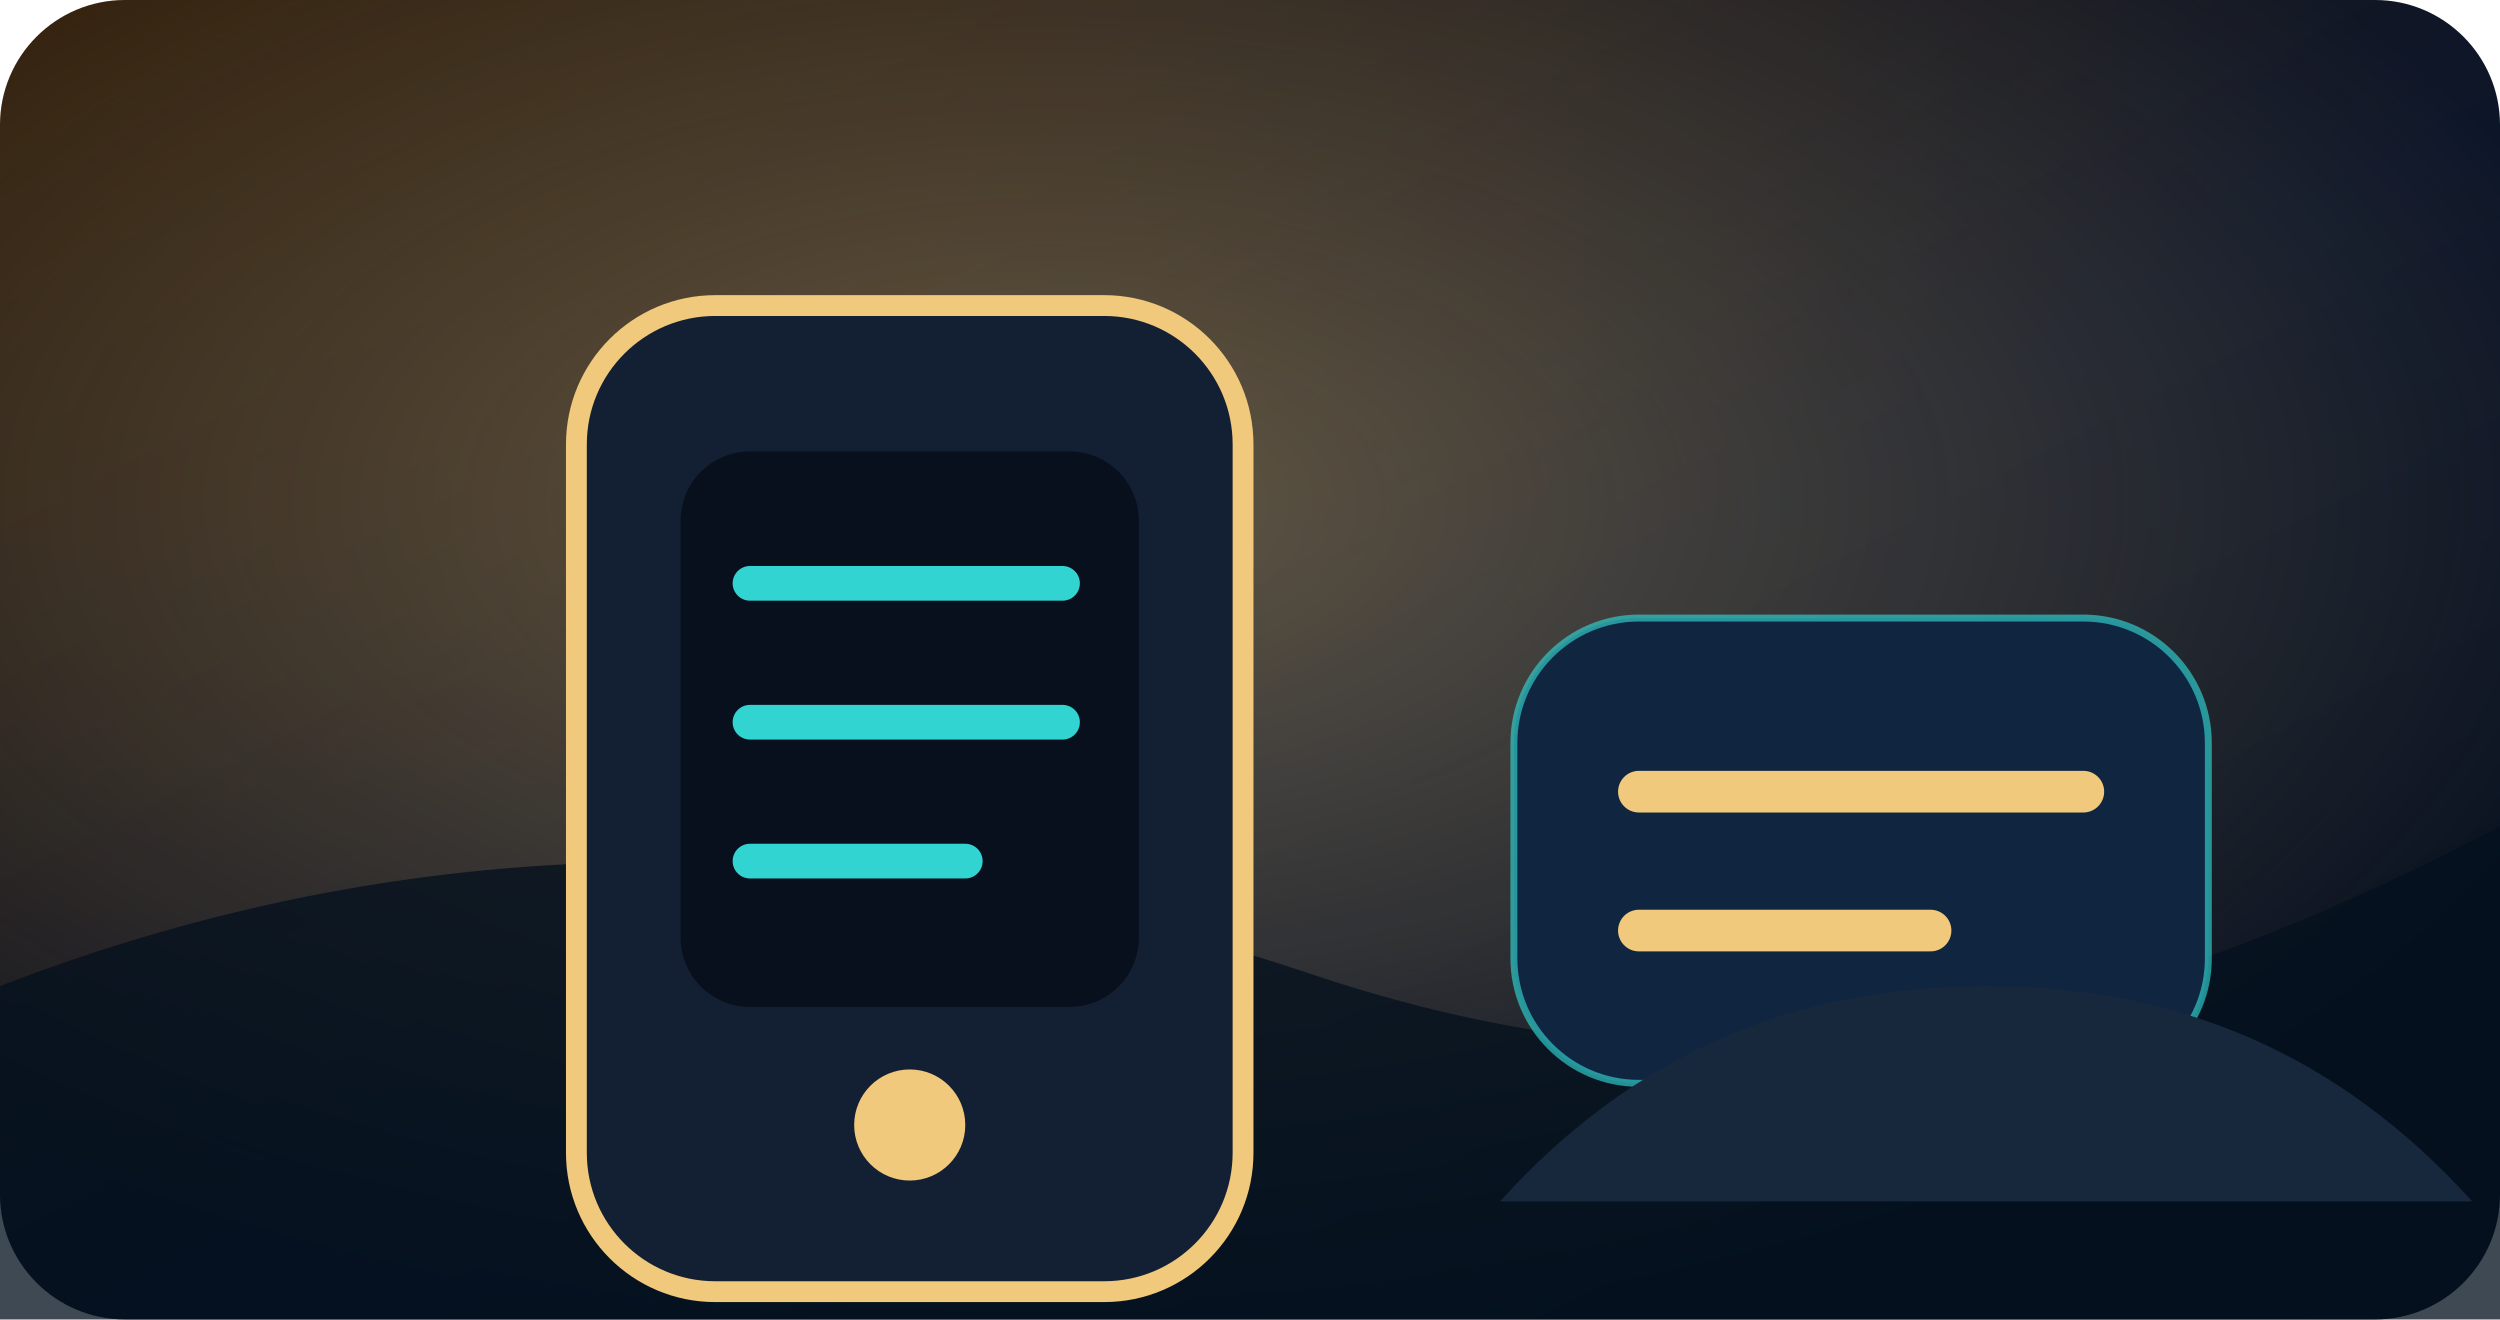
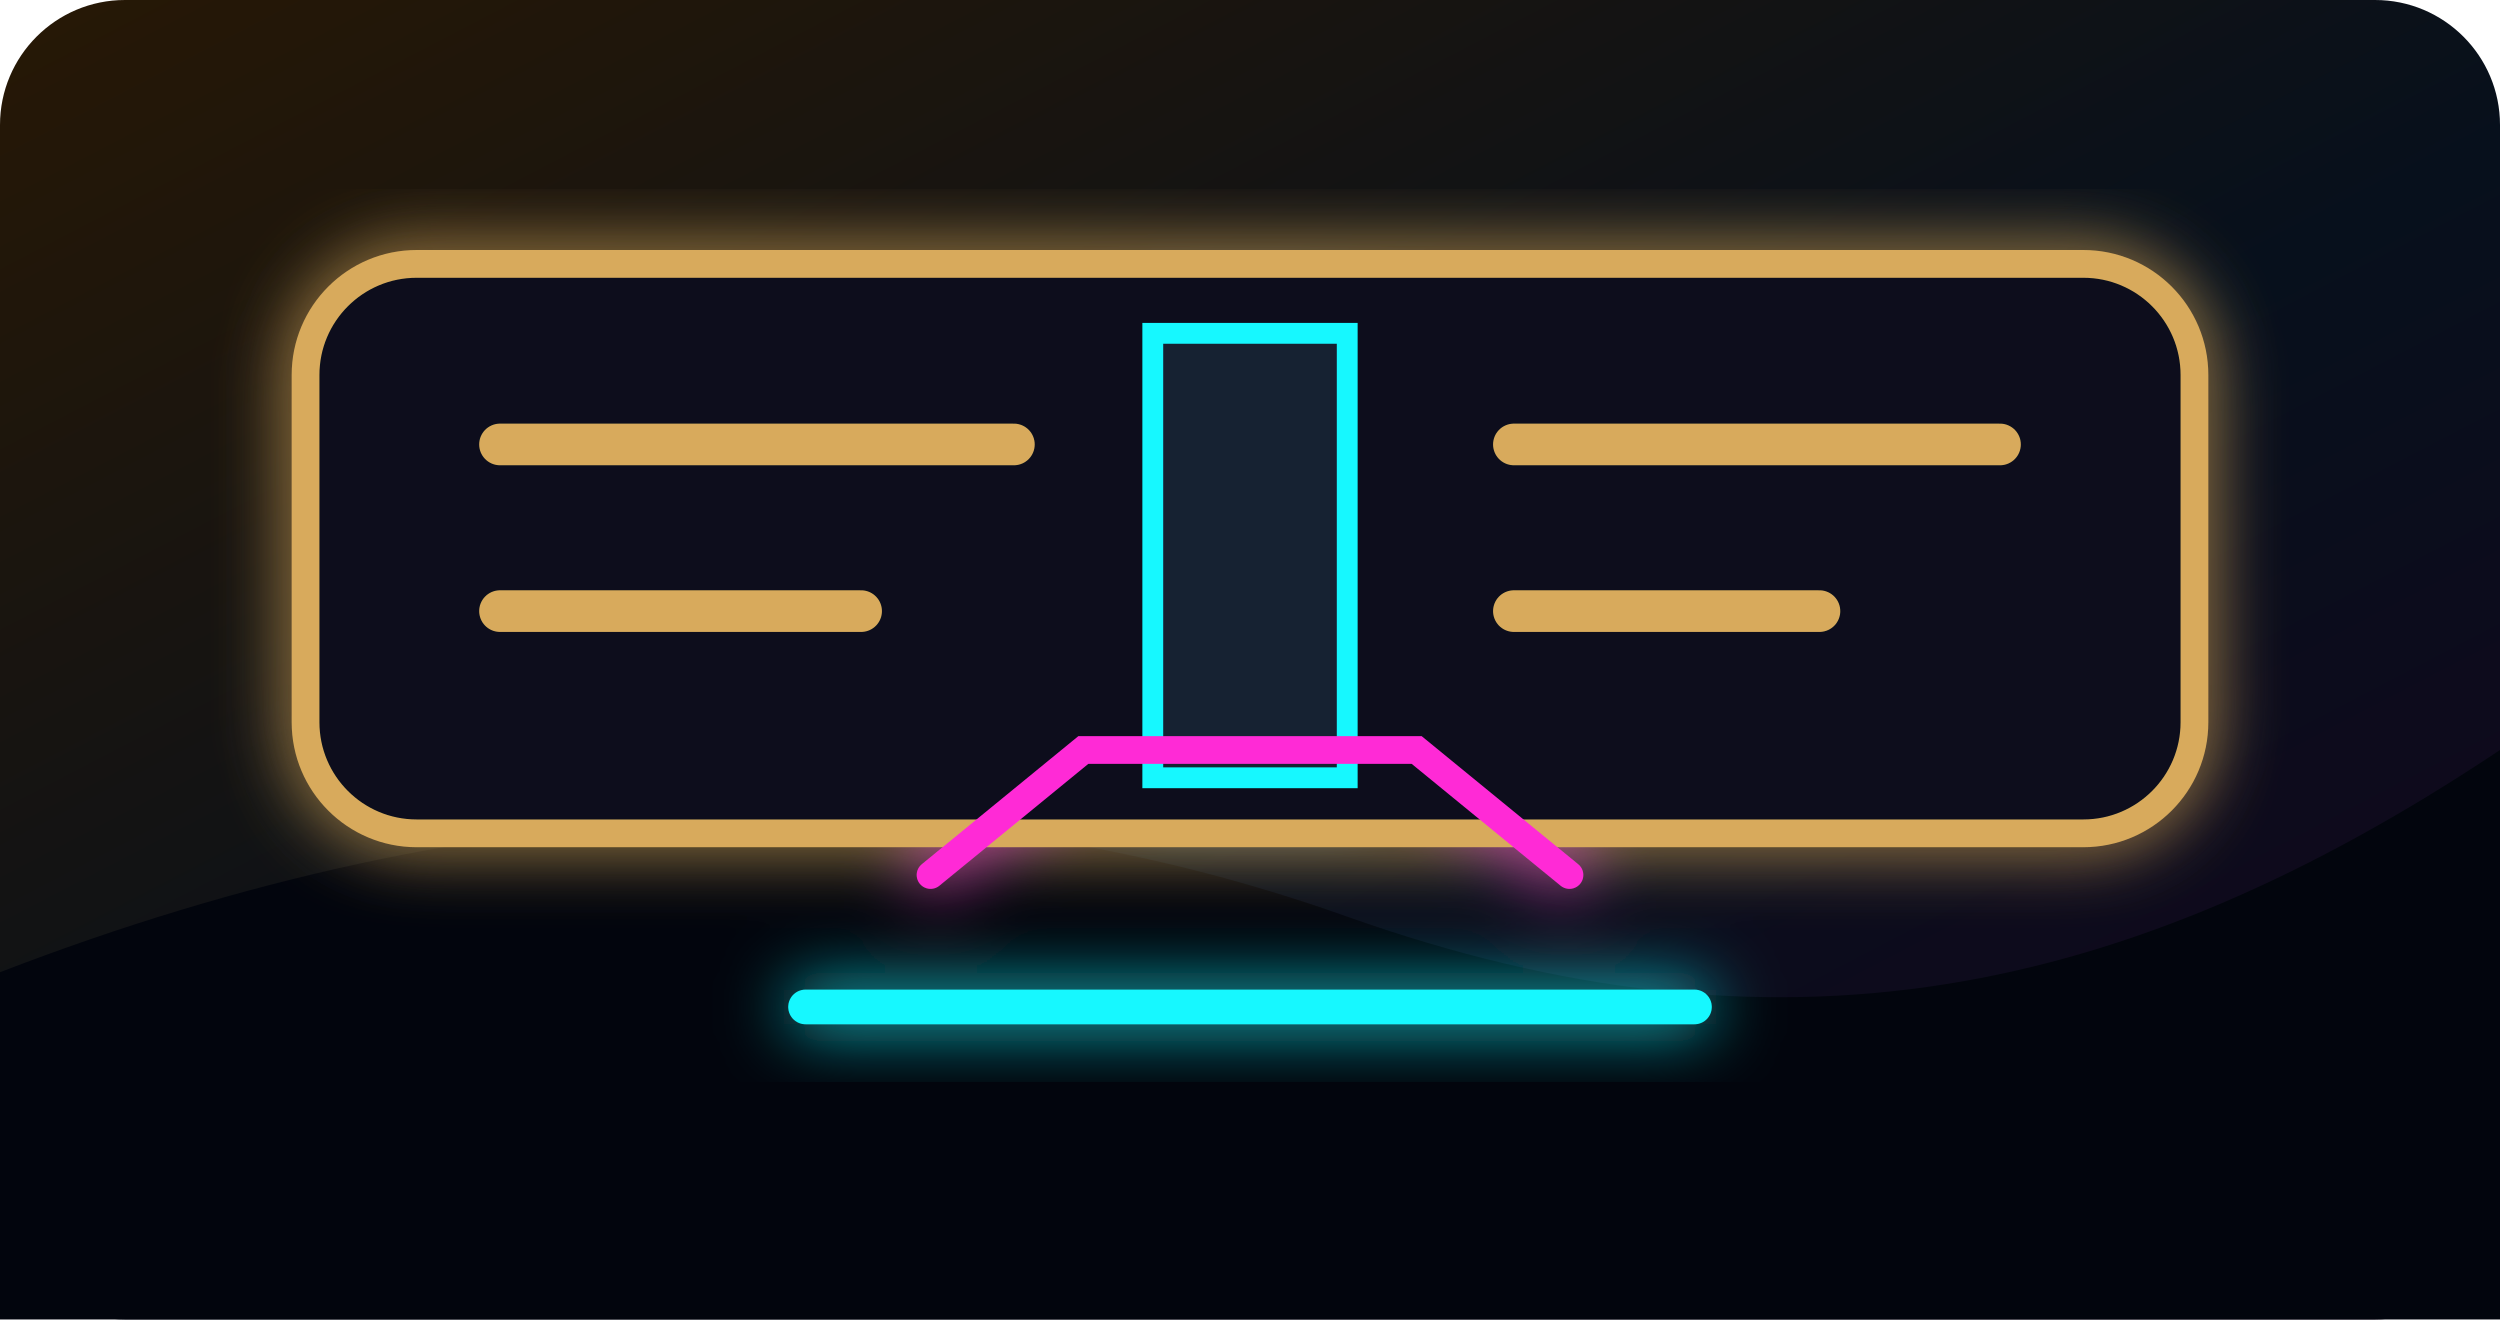
<svg xmlns="http://www.w3.org/2000/svg" viewBox="0 0 360 190" role="img" aria-labelledby="title desc">
  <defs>
    <linearGradient id="bg" x1="0" y1="0" x2="1" y2="1">
-       <stop offset="0" stop-color="#2b1a09" />
-       <stop offset=".54" stop-color="#0d1629" />
-       <stop offset="1" stop-color="#07101c" />
+       <stop offset="0" stop-color="#271805" />
+       <stop offset=".55" stop-color="#07101c" />
+       <stop offset="1" stop-color="#14051c" />
    </linearGradient>
-     <radialGradient id="glow" cx=".42" cy=".38" r=".64">
-       <stop offset="0" stop-color="#f0c97d" stop-opacity=".36" />
-       <stop offset="1" stop-color="#f0c97d" stop-opacity="0" />
-     </radialGradient>
+     <filter id="glow">
+       <feGaussianBlur stdDeviation="5" result="b" />
+       <feMerge>
+         <feMergeNode in="b" />
+         <feMergeNode in="SourceGraphic" />
+       </feMerge>
+     </filter>
  </defs>
  <rect width="360" height="190" rx="18" fill="url(#bg)" />
-   <rect width="360" height="190" rx="18" fill="url(#glow)" />
-   <path d="M0 142c62-24 125-23 188-2 56 19 107 13 172-21v71H0z" fill="#03101d" opacity=".76" />
-   <g transform="translate(76 34)">
-     <rect x="7" y="10" width="96" height="142" rx="20" fill="#132033" stroke="#f0c97d" stroke-width="3" />
-     <rect x="22" y="31" width="66" height="80" rx="10" fill="#07101c" />
-     <path d="M32 50h45M32 70h45M32 90h31" stroke="#32d4d1" stroke-width="5" stroke-linecap="round" />
-     <circle cx="55" cy="128" r="8" fill="#f0c97d" />
-     <rect x="142" y="55" width="100" height="67" rx="18" fill="#10253f" stroke="#32d4d1" stroke-opacity=".65" />
-     <path d="M160 80h64M160 100h42" stroke="#f0c97d" stroke-width="6" stroke-linecap="round" />
-     <path d="M140 139c19-21 42-31 70-31 28 0 51 10 70 31z" fill="#17283d" />
+   <path d="M0 140c70-27 135-29 194-8 62 22 112 12 166-24v82H0z" fill="#02050d" />
+   <g filter="url(#glow)">
+     <rect x="44" y="38" width="272" height="82" rx="16" fill="#07101c" stroke="#d8aa5c" stroke-width="4" />
+     <path d="M72 64h74M72 88h52M218 64h70M218 88h44" stroke="#d8aa5c" stroke-width="6" stroke-linecap="round" />
+     <path d="M166 48h28v64h-28z" fill="#132033" stroke="#15f8ff" stroke-width="3" />
+     <path d="M116 145h128" stroke="#15f8ff" stroke-width="5" stroke-linecap="round" />
+     <path d="M134 126l22-18h48l22 18" fill="none" stroke="#ff2bd6" stroke-width="4" stroke-linecap="round" />
  </g>
</svg>
